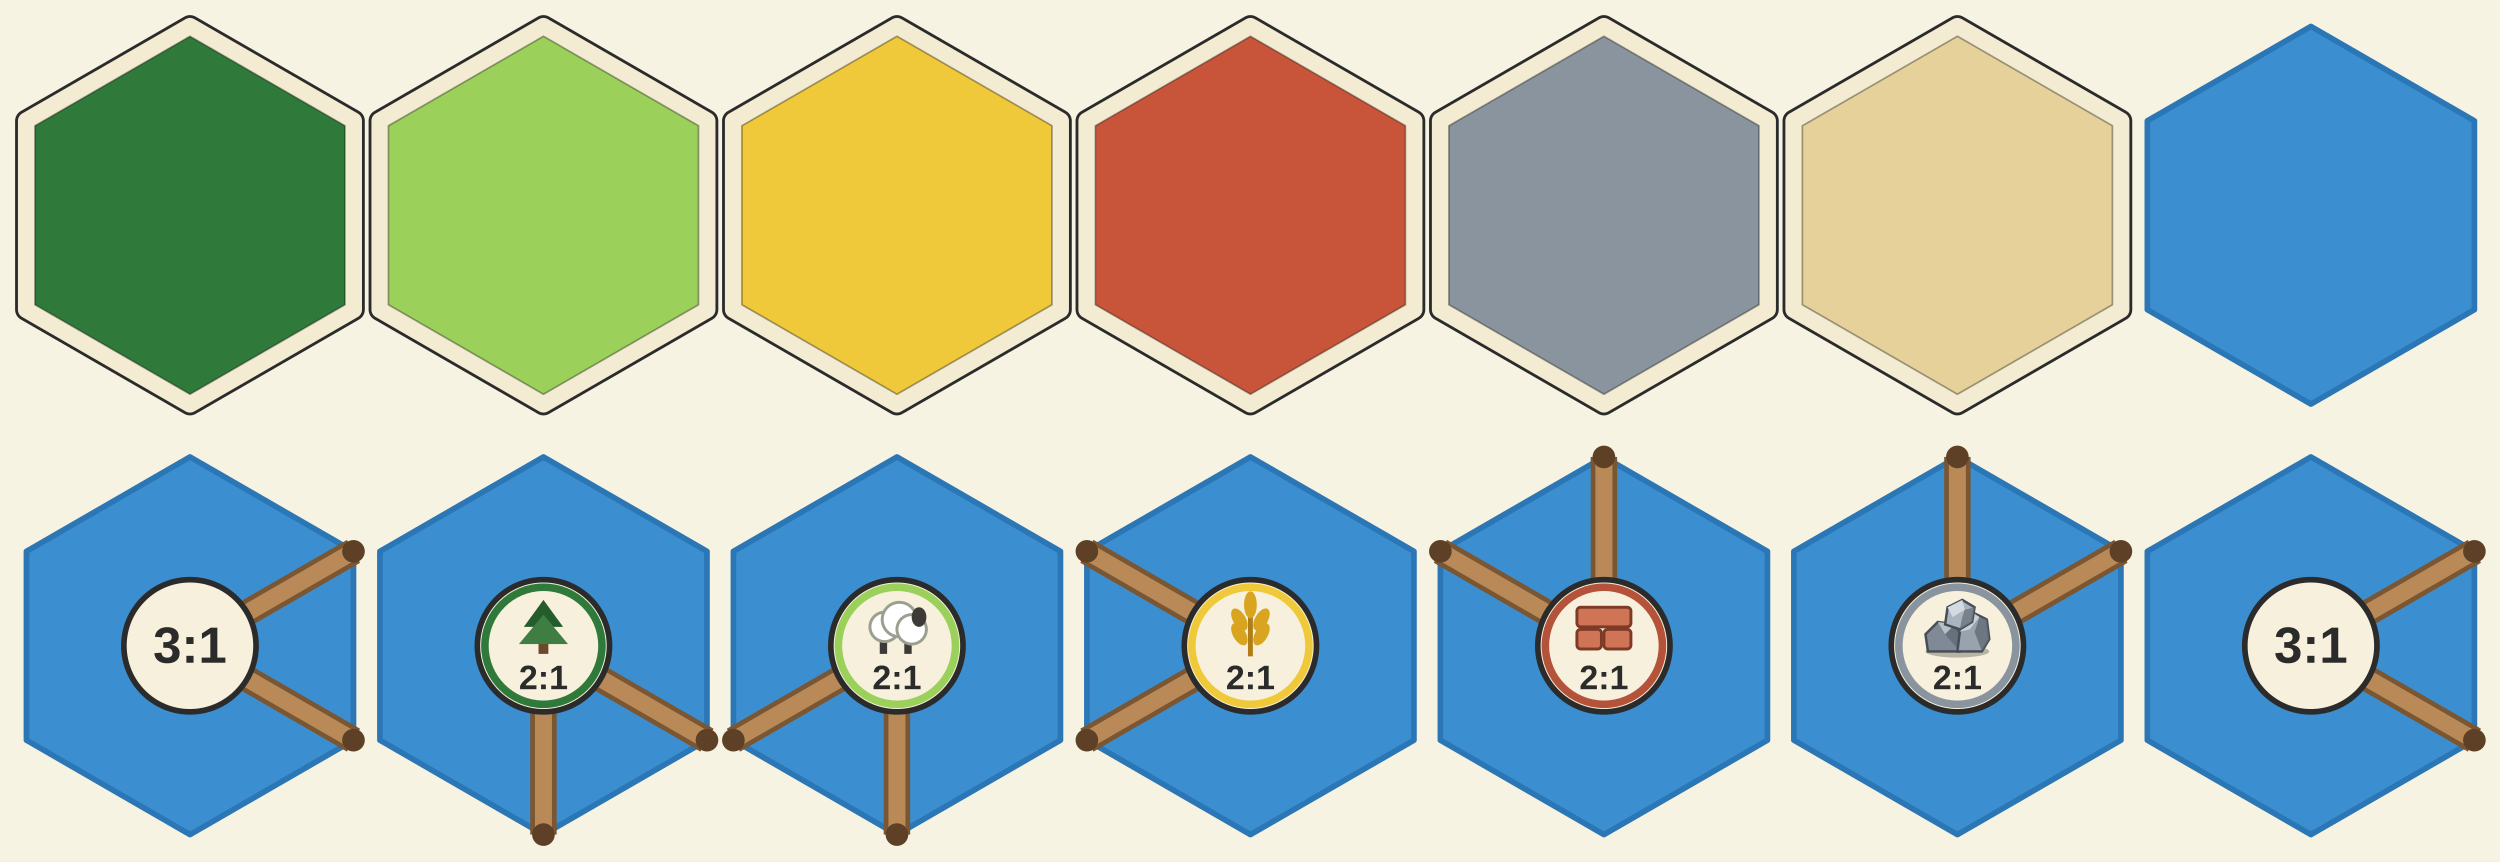
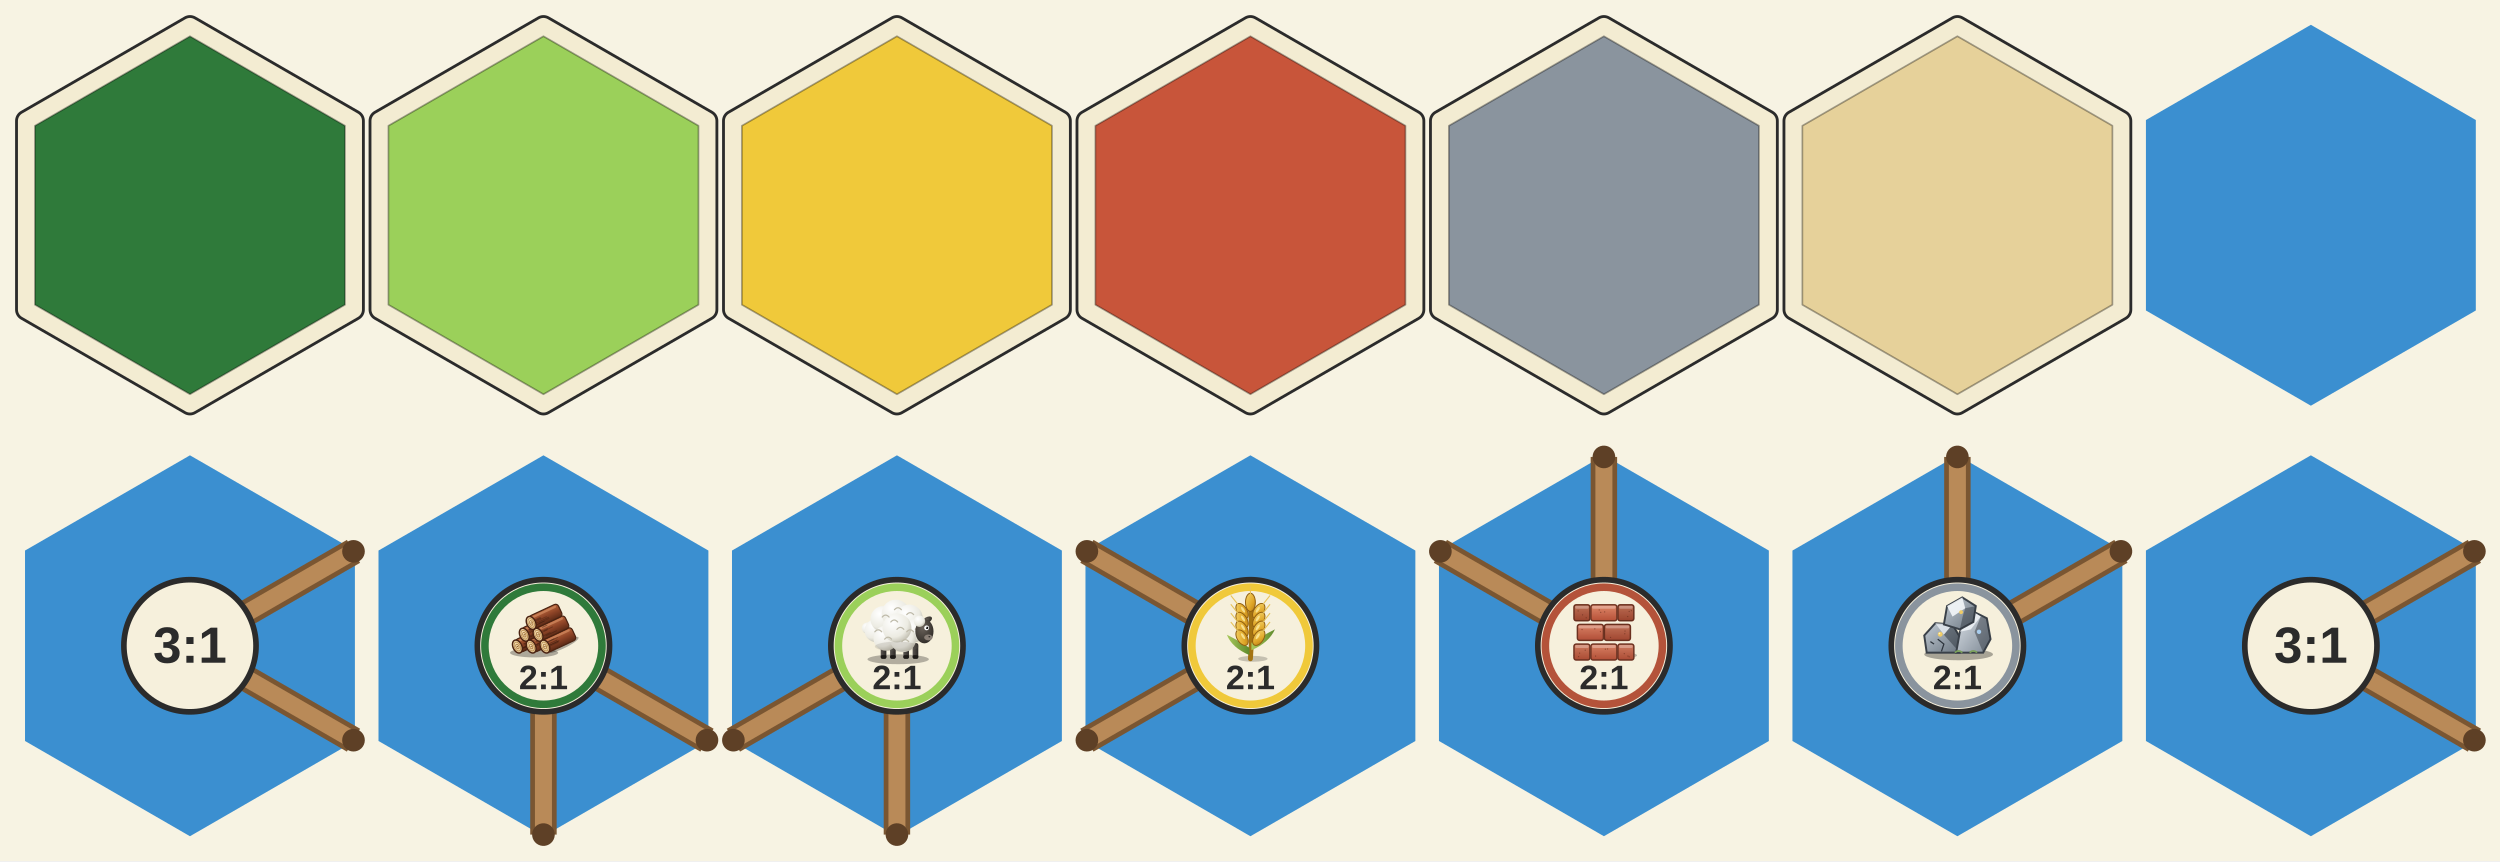
<svg xmlns="http://www.w3.org/2000/svg" viewBox="0 0 1324 456" width="1324" height="456">
  <rect width="100%" height="100%" fill="#f7f3e3" />
  <defs>
+     <linearGradient id="ic-log-body" x1="0" y1="0" x2="0" y2="1">
+       <stop offset="0" stop-color="#b8643a" />
+       <stop offset="0.5" stop-color="#8c4326" />
+       <stop offset="1" stop-color="#5c2a16" />
+     </linearGradient>
+     <radialGradient id="ic-log-end" cx="0.4" cy="0.4" r="0.8">
+       <stop offset="0" stop-color="#f7e6bd" />
+       <stop offset="1" stop-color="#d9b378" />
+     </radialGradient>
+     <radialGradient id="ic-wool" cx="0.35" cy="0.3" r="0.8">
+       <stop offset="0" stop-color="#ffffff" />
+       <stop offset="0.65" stop-color="#ecebe2" />
+       <stop offset="1" stop-color="#b8b5a6" />
+     </radialGradient>
+     <linearGradient id="ic-leg" x1="0" x2="1">
+       <stop offset="0" stop-color="#5a5550" />
+       <stop offset="1" stop-color="#2c2926" />
+     </linearGradient>
+     <radialGradient id="ic-face" cx="0.4" cy="0.35" r="0.8">
+       <stop offset="0" stop-color="#6b635b" />
+       <stop offset="1" stop-color="#26231f" />
+     </radialGradient>
+     <linearGradient id="ic-grain" x1="0" y1="0" x2="1" y2="1">
+       <stop offset="0" stop-color="#f6d56a" />
+       <stop offset="0.6" stop-color="#e0a82a" />
+       <stop offset="1" stop-color="#b87c14" />
+     </linearGradient>
+     <linearGradient id="ic-leaf" x1="0" x2="1">
+       <stop offset="0" stop-color="#a9c95c" />
+       <stop offset="1" stop-color="#5e8a2c" />
+     </linearGradient>
+     <linearGradient id="ic-brick" x1="0" y1="0" x2="0" y2="1">
+       <stop offset="0" stop-color="#e48b6c" />
+       <stop offset="1" stop-color="#b9523a" />
+     </linearGradient>
+     <linearGradient id="ic-r1" x1="0" y1="0" x2="1" y2="1">
+       <stop offset="0" stop-color="#c3ccd5" />
+       <stop offset="1" stop-color="#6a7580" />
+     </linearGradient>
+     <linearGradient id="ic-r2" x1="0" y1="0" x2="1" y2="1">
+       <stop offset="0" stop-color="#dfe5eb" />
+       <stop offset="1" stop-color="#7d8894" />
+     </linearGradient>
    <symbol id="edge-dark" overflow="visible">
      <polygon points="0,-100 86.603,-50 86.603,50 0,100 -86.603,50 -86.603,-50" fill="#2b2b2b" stroke="#2b2b2b" stroke-width="12" stroke-linejoin="round" />
    </symbol>
    <symbol id="edge-light" overflow="visible">
      <polygon points="0,-100 86.603,-50 86.603,50 0,100 -86.603,50 -86.603,-50" fill="#f3ecd2" stroke="#f3ecd2" stroke-width="9" stroke-linejoin="round" />
    </symbol>
    <symbol id="tile-W" overflow="visible">
      <clipPath id="clip-W">
        <polygon points="0.00,-94.80 82.10,-47.40 82.10,47.40 0.00,94.80 -82.10,47.40 -82.10,-47.40" />
      </clipPath>
      <polygon points="0,-100 86.603,-50 86.603,50 0,100 -86.603,50 -86.603,-50" fill="#2f7a3a" clip-path="url(#clip-W)" />
      <g clip-path="url(#clip-W)" />
      <polygon points="0.00,-94.80 82.10,-47.40 82.10,47.40 0.00,94.80 -82.10,47.40 -82.10,-47.40" fill="none" stroke="#000" stroke-opacity="0.35" stroke-width="0.9" stroke-linejoin="round" />
    </symbol>
    <symbol id="tile-S" overflow="visible">
      <clipPath id="clip-S">
        <polygon points="0.00,-94.80 82.10,-47.40 82.10,47.40 0.00,94.80 -82.10,47.40 -82.10,-47.40" />
      </clipPath>
      <polygon points="0,-100 86.603,-50 86.603,50 0,100 -86.603,50 -86.603,-50" fill="#9bd05a" clip-path="url(#clip-S)" />
      <g clip-path="url(#clip-S)" />
      <polygon points="0.00,-94.80 82.10,-47.40 82.10,47.40 0.00,94.80 -82.10,47.40 -82.10,-47.40" fill="none" stroke="#000" stroke-opacity="0.35" stroke-width="0.9" stroke-linejoin="round" />
    </symbol>
    <symbol id="tile-G" overflow="visible">
      <clipPath id="clip-G">
        <polygon points="0.00,-94.80 82.10,-47.40 82.10,47.40 0.00,94.80 -82.10,47.40 -82.10,-47.40" />
      </clipPath>
      <polygon points="0,-100 86.603,-50 86.603,50 0,100 -86.603,50 -86.603,-50" fill="#f0c93a" clip-path="url(#clip-G)" />
      <g clip-path="url(#clip-G)" />
      <polygon points="0.00,-94.80 82.10,-47.40 82.10,47.40 0.00,94.80 -82.10,47.40 -82.10,-47.40" fill="none" stroke="#000" stroke-opacity="0.35" stroke-width="0.9" stroke-linejoin="round" />
    </symbol>
    <symbol id="tile-C" overflow="visible">
      <clipPath id="clip-C">
        <polygon points="0.00,-94.80 82.10,-47.40 82.10,47.40 0.00,94.80 -82.10,47.40 -82.10,-47.40" />
      </clipPath>
      <polygon points="0,-100 86.603,-50 86.603,50 0,100 -86.603,50 -86.603,-50" fill="#c8553a" clip-path="url(#clip-C)" />
      <g clip-path="url(#clip-C)" />
      <polygon points="0.00,-94.80 82.10,-47.40 82.10,47.40 0.00,94.80 -82.10,47.40 -82.10,-47.40" fill="none" stroke="#000" stroke-opacity="0.35" stroke-width="0.9" stroke-linejoin="round" />
    </symbol>
    <symbol id="tile-O" overflow="visible">
      <clipPath id="clip-O">
        <polygon points="0.00,-94.80 82.10,-47.40 82.10,47.40 0.00,94.80 -82.10,47.40 -82.10,-47.40" />
      </clipPath>
      <polygon points="0,-100 86.603,-50 86.603,50 0,100 -86.603,50 -86.603,-50" fill="#8a949e" clip-path="url(#clip-O)" />
      <g clip-path="url(#clip-O)" />
      <polygon points="0.00,-94.80 82.10,-47.40 82.10,47.40 0.00,94.80 -82.10,47.40 -82.10,-47.40" fill="none" stroke="#000" stroke-opacity="0.35" stroke-width="0.9" stroke-linejoin="round" />
    </symbol>
    <symbol id="tile-D" overflow="visible">
      <clipPath id="clip-D">
        <polygon points="0.00,-94.80 82.10,-47.40 82.10,47.40 0.00,94.80 -82.10,47.40 -82.10,-47.40" />
      </clipPath>
      <polygon points="0,-100 86.603,-50 86.603,50 0,100 -86.603,50 -86.603,-50" fill="#e6d19a" clip-path="url(#clip-D)" />
      <g clip-path="url(#clip-D)" />
      <polygon points="0.00,-94.80 82.10,-47.40 82.10,47.40 0.00,94.80 -82.10,47.40 -82.10,-47.40" fill="none" stroke="#000" stroke-opacity="0.35" stroke-width="0.9" stroke-linejoin="round" />
    </symbol>
    <symbol id="sea" overflow="visible">
-       <polygon points="0,-100 86.603,-50 86.603,50 0,100 -86.603,50 -86.603,-50" fill="#3b8fd0" stroke="#2b76b5" stroke-width="3" stroke-linejoin="round" />
+       <polygon points="0,-100 86.603,-50 86.603,50 0,100 -86.603,50 -86.603,-50" fill="#3b8fd0" stroke="#3b8fd0" stroke-width="1.5" />
    </symbol>
    <symbol id="dock" overflow="visible">
      <line x1="0" y1="0" x2="86.603" y2="-50" stroke="#7a5632" stroke-width="14" stroke-linecap="butt" />
      <line x1="0" y1="0" x2="86.603" y2="-50" stroke="#b98a58" stroke-width="9" stroke-linecap="butt" />
      <line x1="0" y1="0" x2="86.603" y2="50" stroke="#7a5632" stroke-width="14" stroke-linecap="butt" />
      <line x1="0" y1="0" x2="86.603" y2="50" stroke="#b98a58" stroke-width="9" stroke-linecap="butt" />
      <circle cx="86.603" cy="-50" r="6" fill="#5e4026" />
      <circle cx="86.603" cy="50" r="6" fill="#5e4026" />
    </symbol>
  </defs>
  <use href="#edge-dark" x="100.603" y="114" />
  <use href="#edge-dark" x="287.809" y="114" />
  <use href="#edge-dark" x="475.015" y="114" />
  <use href="#edge-dark" x="662.221" y="114" />
  <use href="#edge-dark" x="849.427" y="114" />
  <use href="#edge-dark" x="1036.633" y="114" />
  <use href="#edge-light" x="100.603" y="114" />
  <use href="#edge-light" x="287.809" y="114" />
  <use href="#edge-light" x="475.015" y="114" />
  <use href="#edge-light" x="662.221" y="114" />
  <use href="#edge-light" x="849.427" y="114" />
  <use href="#edge-light" x="1036.633" y="114" />
  <use href="#tile-W" x="100.603" y="114" />
  <use href="#tile-S" x="287.809" y="114" />
  <use href="#tile-G" x="475.015" y="114" />
  <use href="#tile-C" x="662.221" y="114" />
  <use href="#tile-O" x="849.427" y="114" />
  <use href="#tile-D" x="1036.633" y="114" />
  <use href="#sea" x="1223.839" y="114" />
  <g transform="translate(100.603 342)">
    <use href="#sea" />
    <use href="#dock" transform="rotate(0)" />
    <circle r="35" fill="#f6f0dc" stroke="#2b2b2b" stroke-width="3" />
    <text y="9" text-anchor="middle" font-family="Arial, Helvetica, sans-serif" font-size="27" font-weight="bold" fill="#2b2b2b">3:1</text>
  </g>
  <g transform="translate(287.809 342)">
    <use href="#sea" />
    <use href="#dock" transform="rotate(60)" />
    <circle r="35" fill="#f6f0dc" stroke="#2b2b2b" stroke-width="3" />
    <circle r="31" fill="none" stroke="#2f7a3a" stroke-width="4" />
    <g transform="translate(0 -10) scale(1.3)">
-       <rect x="-2" y="6" width="4" height="5" fill="#6b4a2b" />
-       <polygon points="0,-11 8,0 -8,0" fill="#245c2b" />
-       <polygon points="0,-5 10,7 -10,7" fill="#3f7d43" />
+       <ellipse cx="-3.80" cy="10.54" rx="9.80" ry="1.9" fill="#000" opacity="0.3" />
+       <ellipse cx="7.67" cy="7.39" rx="7.30" ry="1.5" fill="#000" opacity="0.3" transform="rotate(-25 7.67 7.39)" />
+       <g transform="rotate(-25 -10.6 8.0)">
+         <rect x="-10.6" y="5.2" width="13" height="5.6" rx="1.3" fill="url(#ic-log-body)" stroke="#4a2210" stroke-width="0.5" />
+         <rect x="-9.1" y="5.7" width="10.5" height="0.9" rx="0.45" fill="#e8a77a" opacity="0.45" />
+         <path d="M-9.4,9.4 h4.5" stroke="#3a1a0c" stroke-width="0.4" opacity="0.54" fill="none" stroke-linecap="round" />
+         <path d="M-9.3,9.7 h5.7" stroke="#3a1a0c" stroke-width="0.4" opacity="0.48" fill="none" stroke-linecap="round" />
+         <path d="M-7.6,8.4 h3.1" stroke="#3a1a0c" stroke-width="0.4" opacity="0.41" fill="none" stroke-linecap="round" />
+         <path d="M-7.8,8.1 h3.5" stroke="#3a1a0c" stroke-width="0.4" opacity="0.48" fill="none" stroke-linecap="round" />
+         <path d="M-8.6,9.4 h6.0" stroke="#3a1a0c" stroke-width="0.4" opacity="0.38" fill="none" stroke-linecap="round" />
+         <path d="M-8.3,9.5 h3.8" stroke="#3a1a0c" stroke-width="0.4" opacity="0.33" fill="none" stroke-linecap="round" />
+         <ellipse cx="-10.6" cy="8.0" rx="1.8" ry="2.8" fill="url(#ic-log-end)" stroke="#4a2210" stroke-width="0.6" />
+         <ellipse cx="-10.6" cy="8.0" rx="1.2" ry="1.9" fill="none" stroke="#b98a4e" stroke-width="0.32" />
+         <ellipse cx="-10.6" cy="8.0" rx="0.6" ry="1.0" fill="none" stroke="#a9763b" stroke-width="0.32" />
+         <circle cx="-10.6" cy="8.0" r="0.28" fill="#8a5a28" />
+       </g>
+       <g transform="rotate(-25 -5.0 8.0)">
+         <rect x="-5.0" y="5.2" width="13" height="5.6" rx="1.3" fill="url(#ic-log-body)" stroke="#4a2210" stroke-width="0.5" />
+         <rect x="-3.5" y="5.7" width="10.5" height="0.9" rx="0.45" fill="#e8a77a" opacity="0.45" />
+         <path d="M-2.1,7.9 h5.7" stroke="#3a1a0c" stroke-width="0.4" opacity="0.34" fill="none" stroke-linecap="round" />
+         <path d="M-2.6,8.2 h2.7" stroke="#3a1a0c" stroke-width="0.4" opacity="0.45" fill="none" stroke-linecap="round" />
+         <path d="M-3.1,6.2 h3.2" stroke="#3a1a0c" stroke-width="0.4" opacity="0.51" fill="none" stroke-linecap="round" />
+         <path d="M-3.9,8.2 h2.1" stroke="#3a1a0c" stroke-width="0.4" opacity="0.60" fill="none" stroke-linecap="round" />
+         <path d="M-3.9,8.7 h4.2" stroke="#3a1a0c" stroke-width="0.4" opacity="0.49" fill="none" stroke-linecap="round" />
+         <path d="M-2.3,7.1 h5.7" stroke="#3a1a0c" stroke-width="0.4" opacity="0.41" fill="none" stroke-linecap="round" />
+         <ellipse cx="-5.0" cy="8.0" rx="1.8" ry="2.8" fill="url(#ic-log-end)" stroke="#4a2210" stroke-width="0.6" />
+         <ellipse cx="-5.0" cy="8.0" rx="1.2" ry="1.9" fill="none" stroke="#b98a4e" stroke-width="0.32" />
+         <ellipse cx="-5.0" cy="8.0" rx="0.6" ry="1.0" fill="none" stroke="#a9763b" stroke-width="0.32" />
+         <circle cx="-5.0" cy="8.0" r="0.28" fill="#8a5a28" />
+       </g>
+       <g transform="rotate(-25 0.6 8.0)">
+         <rect x="0.6" y="5.2" width="13" height="5.6" rx="1.3" fill="url(#ic-log-body)" stroke="#4a2210" stroke-width="0.5" />
+         <rect x="2.1" y="5.7" width="10.5" height="0.9" rx="0.45" fill="#e8a77a" opacity="0.45" />
+         <path d="M2.1,8.3 h4.4" stroke="#3a1a0c" stroke-width="0.4" opacity="0.50" fill="none" stroke-linecap="round" />
+         <path d="M1.8,6.7 h3.5" stroke="#3a1a0c" stroke-width="0.4" opacity="0.46" fill="none" stroke-linecap="round" />
+         <path d="M2.9,6.8 h4.0" stroke="#3a1a0c" stroke-width="0.4" opacity="0.39" fill="none" stroke-linecap="round" />
+         <path d="M3.0,7.7 h3.2" stroke="#3a1a0c" stroke-width="0.4" opacity="0.49" fill="none" stroke-linecap="round" />
+         <path d="M2.2,8.7 h4.0" stroke="#3a1a0c" stroke-width="0.4" opacity="0.41" fill="none" stroke-linecap="round" />
+         <path d="M2.9,8.3 h3.9" stroke="#3a1a0c" stroke-width="0.4" opacity="0.42" fill="none" stroke-linecap="round" />
+         <ellipse cx="0.6" cy="8.0" rx="1.8" ry="2.8" fill="url(#ic-log-end)" stroke="#4a2210" stroke-width="0.6" />
+         <ellipse cx="0.6" cy="8.0" rx="1.2" ry="1.9" fill="none" stroke="#b98a4e" stroke-width="0.32" />
+         <ellipse cx="0.6" cy="8.0" rx="0.6" ry="1.0" fill="none" stroke="#a9763b" stroke-width="0.32" />
+         <circle cx="0.6" cy="8.0" r="0.28" fill="#8a5a28" />
+       </g>
+       <g transform="rotate(-25 -7.8 3.2)">
+         <rect x="-7.8" y="0.4" width="13" height="5.6" rx="1.3" fill="url(#ic-log-body)" stroke="#4a2210" stroke-width="0.5" />
+         <rect x="-6.3" y="0.9" width="10.5" height="0.9" rx="0.45" fill="#e8a77a" opacity="0.45" />
+         <path d="M-5.4,3.3 h3.3" stroke="#3a1a0c" stroke-width="0.4" opacity="0.59" fill="none" stroke-linecap="round" />
+         <path d="M-5.4,2.8 h4.1" stroke="#3a1a0c" stroke-width="0.4" opacity="0.52" fill="none" stroke-linecap="round" />
+         <path d="M-5.3,2.2 h4.6" stroke="#3a1a0c" stroke-width="0.4" opacity="0.56" fill="none" stroke-linecap="round" />
+         <path d="M-6.2,4.6 h3.2" stroke="#3a1a0c" stroke-width="0.4" opacity="0.38" fill="none" stroke-linecap="round" />
+         <path d="M-4.9,2.1 h3.3" stroke="#3a1a0c" stroke-width="0.4" opacity="0.56" fill="none" stroke-linecap="round" />
+         <path d="M-5.8,5.0 h4.2" stroke="#3a1a0c" stroke-width="0.4" opacity="0.60" fill="none" stroke-linecap="round" />
+         <ellipse cx="-7.8" cy="3.2" rx="1.8" ry="2.8" fill="url(#ic-log-end)" stroke="#4a2210" stroke-width="0.6" />
+         <ellipse cx="-7.8" cy="3.2" rx="1.2" ry="1.9" fill="none" stroke="#b98a4e" stroke-width="0.32" />
+         <ellipse cx="-7.8" cy="3.2" rx="0.6" ry="1.0" fill="none" stroke="#a9763b" stroke-width="0.32" />
+         <circle cx="-7.8" cy="3.2" r="0.28" fill="#8a5a28" />
+       </g>
+       <g transform="rotate(-25 -2.2 3.2)">
+         <rect x="-2.2" y="0.4" width="13" height="5.6" rx="1.3" fill="url(#ic-log-body)" stroke="#4a2210" stroke-width="0.5" />
+         <rect x="-0.7" y="0.9" width="10.5" height="0.9" rx="0.45" fill="#e8a77a" opacity="0.45" />
+         <path d="M0.7,4.9 h4.6" stroke="#3a1a0c" stroke-width="0.4" opacity="0.44" fill="none" stroke-linecap="round" />
+         <path d="M0.7,1.2 h2.0" stroke="#3a1a0c" stroke-width="0.4" opacity="0.46" fill="none" stroke-linecap="round" />
+         <path d="M-0.2,4.5 h2.8" stroke="#3a1a0c" stroke-width="0.4" opacity="0.46" fill="none" stroke-linecap="round" />
+         <path d="M0.7,2.8 h3.8" stroke="#3a1a0c" stroke-width="0.4" opacity="0.41" fill="none" stroke-linecap="round" />
+         <path d="M-0.9,2.5 h3.3" stroke="#3a1a0c" stroke-width="0.4" opacity="0.37" fill="none" stroke-linecap="round" />
+         <path d="M-0.1,3.0 h2.1" stroke="#3a1a0c" stroke-width="0.4" opacity="0.45" fill="none" stroke-linecap="round" />
+         <ellipse cx="-2.2" cy="3.2" rx="1.8" ry="2.8" fill="url(#ic-log-end)" stroke="#4a2210" stroke-width="0.6" />
+         <ellipse cx="-2.2" cy="3.2" rx="1.2" ry="1.9" fill="none" stroke="#b98a4e" stroke-width="0.32" />
+         <ellipse cx="-2.2" cy="3.2" rx="0.6" ry="1.0" fill="none" stroke="#a9763b" stroke-width="0.32" />
+         <circle cx="-2.2" cy="3.2" r="0.28" fill="#8a5a28" />
+       </g>
+       <g transform="rotate(-25 -5.0 -1.6)">
+         <rect x="-5.0" y="-4.4" width="13" height="5.6" rx="1.3" fill="url(#ic-log-body)" stroke="#4a2210" stroke-width="0.5" />
+         <rect x="-3.5" y="-3.9" width="10.5" height="0.9" rx="0.45" fill="#e8a77a" opacity="0.45" />
+         <path d="M-2.8,-1.7 h2.2" stroke="#3a1a0c" stroke-width="0.4" opacity="0.51" fill="none" stroke-linecap="round" />
+         <path d="M-2.9,-1.3 h4.6" stroke="#3a1a0c" stroke-width="0.4" opacity="0.34" fill="none" stroke-linecap="round" />
+         <path d="M-4.0,-2.1 h3.3" stroke="#3a1a0c" stroke-width="0.4" opacity="0.40" fill="none" stroke-linecap="round" />
+         <path d="M-4.0,-0.0 h4.1" stroke="#3a1a0c" stroke-width="0.4" opacity="0.53" fill="none" stroke-linecap="round" />
+         <path d="M-2.0,-0.2 h4.4" stroke="#3a1a0c" stroke-width="0.4" opacity="0.34" fill="none" stroke-linecap="round" />
+         <path d="M-3.4,-0.7 h5.8" stroke="#3a1a0c" stroke-width="0.4" opacity="0.41" fill="none" stroke-linecap="round" />
+         <ellipse cx="-5.0" cy="-1.6" rx="1.8" ry="2.8" fill="url(#ic-log-end)" stroke="#4a2210" stroke-width="0.6" />
+         <ellipse cx="-5.0" cy="-1.6" rx="1.2" ry="1.9" fill="none" stroke="#b98a4e" stroke-width="0.32" />
+         <ellipse cx="-5.0" cy="-1.6" rx="0.6" ry="1.0" fill="none" stroke="#a9763b" stroke-width="0.32" />
+         <circle cx="-5.0" cy="-1.6" r="0.28" fill="#8a5a28" />
+       </g>
    </g>
    <text y="23" text-anchor="middle" font-family="Arial, Helvetica, sans-serif" font-size="18" font-weight="bold" fill="#2b2b2b">2:1</text>
  </g>
  <g transform="translate(475.015 342)">
    <use href="#sea" />
    <use href="#dock" transform="rotate(120)" />
    <circle r="35" fill="#f6f0dc" stroke="#2b2b2b" stroke-width="3" />
    <circle r="31" fill="none" stroke="#9bd05a" stroke-width="4" />
    <g transform="translate(0 -10) scale(1.3)">
-       <rect x="-7" y="4" width="3" height="7" fill="#3d3a37" />
-       <rect x="3" y="4" width="3" height="7" fill="#3d3a37" />
-       <circle cx="-5" cy="0" r="6" fill="#ffffff" stroke="#9aa08f" stroke-width="1.2" />
-       <circle cx="1" cy="-3" r="7" fill="#ffffff" stroke="#9aa08f" stroke-width="1.2" />
-       <circle cx="6" cy="1" r="6" fill="#ffffff" stroke="#9aa08f" stroke-width="1.2" />
-       <ellipse cx="9" cy="-4" rx="3" ry="4" fill="#3d3a37" />
+       <ellipse cx="0.5" cy="13.2" rx="12.5" ry="2" fill="#000" opacity="0.28" />
+       <rect x="-6.6" y="6.6" width="2.3" height="6.3" rx="0.8" fill="url(#ic-leg)" />
+       <rect x="-6.6" y="11.5" width="2.3" height="1.5" rx="0.6" fill="#1d1a17" />
+       <rect x="-2.8" y="6.6" width="2.3" height="6.3" rx="0.8" fill="url(#ic-leg)" />
+       <rect x="-2.8" y="11.5" width="2.3" height="1.5" rx="0.6" fill="#1d1a17" />
+       <rect x="2.6" y="6.6" width="2.3" height="6.3" rx="0.8" fill="url(#ic-leg)" />
+       <rect x="2.6" y="11.5" width="2.3" height="1.5" rx="0.6" fill="#1d1a17" />
+       <rect x="6.4" y="6.6" width="2.3" height="6.3" rx="0.8" fill="url(#ic-leg)" />
+       <rect x="6.4" y="11.5" width="2.3" height="1.5" rx="0.6" fill="#1d1a17" />
+       <circle cx="-12" cy="0.5" r="2.3" fill="url(#ic-wool)" />
+       <circle cx="-8.5" cy="1.5" r="4.7" fill="url(#ic-wool)" />
+       <circle cx="-5.5" cy="-3.2" r="5.3" fill="url(#ic-wool)" />
+       <circle cx="-0.5" cy="-5.4" r="5.7" fill="url(#ic-wool)" />
+       <circle cx="5" cy="-3.6" r="5.5" fill="url(#ic-wool)" />
+       <circle cx="7" cy="1.6" r="4.7" fill="url(#ic-wool)" />
+       <circle cx="-4.5" cy="4.6" r="5.1" fill="url(#ic-wool)" />
+       <circle cx="2.5" cy="5" r="5.3" fill="url(#ic-wool)" />
+       <circle cx="0" cy="0.4" r="5.9" fill="url(#ic-wool)" />
+       <path d="M-9,2 q1.4,-1.6 2.8,0" stroke="#bdb9a8" stroke-width="0.5" fill="none" stroke-linecap="round" />
+       <path d="M-6,-4 q1.4,-1.6 2.8,0" stroke="#bdb9a8" stroke-width="0.5" fill="none" stroke-linecap="round" />
+       <path d="M-1,-7 q1.4,-1.6 2.8,0" stroke="#bdb9a8" stroke-width="0.5" fill="none" stroke-linecap="round" />
+       <path d="M4,-5 q1.4,-1.6 2.8,0" stroke="#bdb9a8" stroke-width="0.5" fill="none" stroke-linecap="round" />
+       <path d="M7.5,1 q1.4,-1.6 2.8,0" stroke="#bdb9a8" stroke-width="0.5" fill="none" stroke-linecap="round" />
+       <path d="M-5,5 q1.4,-1.6 2.8,0" stroke="#bdb9a8" stroke-width="0.5" fill="none" stroke-linecap="round" />
+       <path d="M2,6 q1.4,-1.6 2.8,0" stroke="#bdb9a8" stroke-width="0.5" fill="none" stroke-linecap="round" />
+       <path d="M0,1 q1.4,-1.6 2.8,0" stroke="#bdb9a8" stroke-width="0.5" fill="none" stroke-linecap="round" />
+       <path d="M-2.5,-2 q1.4,-1.6 2.8,0" stroke="#bdb9a8" stroke-width="0.5" fill="none" stroke-linecap="round" />
+       <path d="M4,2 q1.4,-1.6 2.8,0" stroke="#bdb9a8" stroke-width="0.5" fill="none" stroke-linecap="round" />
+       <ellipse cx="0" cy="8" rx="9" ry="2" fill="#6a665a" opacity="0.18" />
+       <ellipse cx="12.2" cy="-2.7" rx="2.3" ry="1.2" fill="url(#ic-face)" transform="rotate(-30 12.2 -2.7)" />
+       <ellipse cx="11.2" cy="1.8" rx="3.7" ry="4.9" fill="url(#ic-face)" />
+       <ellipse cx="12.8" cy="4.3" rx="1.7" ry="1.2" fill="#8a8077" />
+       <ellipse cx="13.2" cy="4" rx="0.4" ry="0.3" fill="#2c2926" />
+       <circle cx="12.1" cy="0.4" r="1" fill="#ffffff" />
+       <circle cx="12.3" cy="0.4" r="0.5" fill="#0d0c0b" />
+       <circle cx="12" cy="0.1" r="0.18" fill="#fff" />
+       <circle cx="9.2" cy="-2.3" r="2.3" fill="url(#ic-wool)" />
    </g>
    <text y="23" text-anchor="middle" font-family="Arial, Helvetica, sans-serif" font-size="18" font-weight="bold" fill="#2b2b2b">2:1</text>
  </g>
  <g transform="translate(662.221 342)">
    <use href="#sea" />
    <use href="#dock" transform="rotate(180)" />
    <circle r="35" fill="#f6f0dc" stroke="#2b2b2b" stroke-width="3" />
    <circle r="31" fill="none" stroke="#f0c93a" stroke-width="4" />
    <g transform="translate(0 -10) scale(1.3)">
-       <path d="M0,12 L0,-8" stroke="#b07e14" stroke-width="2" />
-       <ellipse cx="-4.5" cy="-3" rx="2.6" ry="5" fill="#d9a521" transform="rotate(-30 -4.5 -3)" />
-       <ellipse cx="4.5" cy="-3" rx="2.6" ry="5" fill="#d9a521" transform="rotate(30 4.5 -3)" />
-       <ellipse cx="-4.5" cy="3" rx="2.6" ry="5" fill="#d9a521" transform="rotate(-30 -4.5 3)" />
-       <ellipse cx="4.5" cy="3" rx="2.6" ry="5" fill="#d9a521" transform="rotate(30 4.5 3)" />
-       <ellipse cx="0" cy="-9" rx="2.6" ry="5.5" fill="#d9a521" />
+       <ellipse cx="1" cy="13" rx="6" ry="1.2" fill="#000" opacity="0.2" />
+       <path d="M0,13 Q0.8,4 0,-9" stroke="#a37312" stroke-width="2" fill="none" stroke-linecap="round" />
+       <path d="M0.4,9.5 Q7.5,6.5 10,1 Q5,3.5 0.4,6.5 Z" fill="url(#ic-leaf)" />
+       <path d="M-0.4,11.5 Q-7.5,8.5 -9.6,3.2 Q-4.8,5.6 -0.4,8.5 Z" fill="url(#ic-leaf)" />
+       <ellipse cx="-3.4" cy="-6.4" rx="2" ry="3.5" fill="url(#ic-grain)" stroke="#8f5d0e" stroke-width="0.4" transform="rotate(-32 -3.4 -6.4)" />
+       <line x1="-4.8" y1="-8.8" x2="-8" y2="-12.8" stroke="#e6c25a" stroke-width="0.45" />
+       <ellipse cx="-3.0" cy="-7.0" rx="0.5" ry="1.4" fill="#fff3b0" opacity="0.7" transform="rotate(-32 -3.0 -7.0)" />
+       <ellipse cx="3.4" cy="-6.4" rx="2" ry="3.5" fill="url(#ic-grain)" stroke="#8f5d0e" stroke-width="0.4" transform="rotate(32 3.4 -6.4)" />
+       <line x1="4.8" y1="-8.8" x2="8" y2="-12.8" stroke="#e6c25a" stroke-width="0.45" />
+       <ellipse cx="3.0" cy="-7.0" rx="0.5" ry="1.4" fill="#fff3b0" opacity="0.7" transform="rotate(32 3.0 -7.0)" />
+       <ellipse cx="-3.4" cy="-2.8" rx="2" ry="3.5" fill="url(#ic-grain)" stroke="#8f5d0e" stroke-width="0.4" transform="rotate(-32 -3.4 -2.8)" />
+       <line x1="-4.8" y1="-5.2" x2="-8" y2="-9.2" stroke="#e6c25a" stroke-width="0.45" />
+       <ellipse cx="-3.0" cy="-3.4" rx="0.5" ry="1.4" fill="#fff3b0" opacity="0.7" transform="rotate(-32 -3.0 -3.4)" />
+       <ellipse cx="3.4" cy="-2.8" rx="2" ry="3.5" fill="url(#ic-grain)" stroke="#8f5d0e" stroke-width="0.4" transform="rotate(32 3.4 -2.8)" />
+       <line x1="4.8" y1="-5.2" x2="8" y2="-9.2" stroke="#e6c25a" stroke-width="0.45" />
+       <ellipse cx="3.0" cy="-3.4" rx="0.5" ry="1.4" fill="#fff3b0" opacity="0.7" transform="rotate(32 3.0 -3.4)" />
+       <ellipse cx="-3.4" cy="0.8" rx="2" ry="3.5" fill="url(#ic-grain)" stroke="#8f5d0e" stroke-width="0.4" transform="rotate(-32 -3.4 0.8)" />
+       <line x1="-4.8" y1="-1.6" x2="-8" y2="-5.6" stroke="#e6c25a" stroke-width="0.45" />
+       <ellipse cx="-3.0" cy="0.2" rx="0.5" ry="1.4" fill="#fff3b0" opacity="0.7" transform="rotate(-32 -3.0 0.2)" />
+       <ellipse cx="3.4" cy="0.8" rx="2" ry="3.5" fill="url(#ic-grain)" stroke="#8f5d0e" stroke-width="0.4" transform="rotate(32 3.4 0.8)" />
+       <line x1="4.8" y1="-1.6" x2="8" y2="-5.6" stroke="#e6c25a" stroke-width="0.45" />
+       <ellipse cx="3.0" cy="0.2" rx="0.5" ry="1.4" fill="#fff3b0" opacity="0.7" transform="rotate(32 3.0 0.2)" />
+       <ellipse cx="-3.4" cy="4.4" rx="2" ry="3.5" fill="url(#ic-grain)" stroke="#8f5d0e" stroke-width="0.4" transform="rotate(-32 -3.4 4.4)" />
+       <line x1="-4.8" y1="2" x2="-8" y2="-2.0" stroke="#e6c25a" stroke-width="0.45" />
+       <ellipse cx="-3.0" cy="3.8" rx="0.5" ry="1.4" fill="#fff3b0" opacity="0.7" transform="rotate(-32 -3.0 3.8)" />
+       <ellipse cx="3.4" cy="4.4" rx="2" ry="3.5" fill="url(#ic-grain)" stroke="#8f5d0e" stroke-width="0.4" transform="rotate(32 3.4 4.4)" />
+       <line x1="4.8" y1="2" x2="8" y2="-2.0" stroke="#e6c25a" stroke-width="0.45" />
+       <ellipse cx="3.0" cy="3.8" rx="0.5" ry="1.4" fill="#fff3b0" opacity="0.7" transform="rotate(32 3.0 3.8)" />
+       <ellipse cx="0" cy="-10" rx="2" ry="3.7" fill="url(#ic-grain)" stroke="#8f5d0e" stroke-width="0.4" />
+       <line x1="0" y1="-13.3" x2="0" y2="-16.5" stroke="#e6c25a" stroke-width="0.45" />
    </g>
    <text y="23" text-anchor="middle" font-family="Arial, Helvetica, sans-serif" font-size="18" font-weight="bold" fill="#2b2b2b">2:1</text>
  </g>
  <g transform="translate(849.427 342)">
    <use href="#sea" />
    <use href="#dock" transform="rotate(240)" />
    <circle r="35" fill="#f6f0dc" stroke="#2b2b2b" stroke-width="3" />
    <circle r="31" fill="none" stroke="#b4533a" stroke-width="4" />
    <g transform="translate(0 -10) scale(1.3)">
-       <rect x="-11" y="-8" width="22" height="8" rx="1.5" fill="#cf7455" stroke="#7d3a26" stroke-width="1.2" />
-       <rect x="-11" y="1" width="10" height="8" rx="1.5" fill="#cf7455" stroke="#7d3a26" stroke-width="1.2" />
-       <rect x="0" y="1" width="11" height="8" rx="1.5" fill="#cf7455" stroke="#7d3a26" stroke-width="1.2" />
+       <ellipse cx="0.5" cy="11.6" rx="13" ry="1.8" fill="#000" opacity="0.25" />
+       <rect x="-12.2" y="-9" width="6.5" height="6.5" rx="0.9" fill="url(#ic-brick)" stroke="#6f3322" stroke-width="0.6" />
+       <rect x="-12.2" y="-9" width="6.5" height="6.5" rx="0.9" fill="#3a1608" opacity="0.23" />
+       <rect x="-11.7" y="-8.6" width="5.5" height="1.2" rx="0.5" fill="#fff" opacity="0.28" />
+       <circle cx="-8.7" cy="-4.9" r="0.28" fill="#5a2515" opacity="0.5" />
+       <circle cx="-10.5" cy="-6.5" r="0.28" fill="#5a2515" opacity="0.5" />
+       <circle cx="-7.2" cy="-3.7" r="0.28" fill="#5a2515" opacity="0.5" />
+       <rect x="-5.3" y="-9" width="10.6" height="6.5" rx="0.9" fill="url(#ic-brick)" stroke="#6f3322" stroke-width="0.6" />
+       <rect x="-5.3" y="-9" width="10.6" height="6.5" rx="0.9" fill="#3a1608" opacity="0.03" />
+       <rect x="-4.8" y="-8.6" width="9.6" height="1.2" rx="0.5" fill="#fff" opacity="0.28" />
+       <circle cx="-1.3" cy="-5.9" r="0.28" fill="#5a2515" opacity="0.5" />
+       <circle cx="-1.9" cy="-6.9" r="0.28" fill="#5a2515" opacity="0.5" />
+       <circle cx="0.3" cy="-6.1" r="0.28" fill="#5a2515" opacity="0.5" />
+       <rect x="5.7" y="-9" width="6.5" height="6.5" rx="0.9" fill="url(#ic-brick)" stroke="#6f3322" stroke-width="0.6" />
+       <rect x="5.7" y="-9" width="6.5" height="6.5" rx="0.9" fill="#3a1608" opacity="0.24" />
+       <rect x="6.2" y="-8.6" width="5.5" height="1.2" rx="0.5" fill="#fff" opacity="0.28" />
+       <circle cx="11.2" cy="-6.6" r="0.28" fill="#5a2515" opacity="0.5" />
+       <circle cx="10.3" cy="-6.3" r="0.28" fill="#5a2515" opacity="0.5" />
+       <circle cx="9.7" cy="-4.2" r="0.28" fill="#5a2515" opacity="0.5" />
+       <rect x="-10.8" y="-1" width="10.6" height="6.5" rx="0.9" fill="url(#ic-brick)" stroke="#6f3322" stroke-width="0.6" />
+       <rect x="-10.8" y="-1" width="10.6" height="6.5" rx="0.9" fill="#3a1608" opacity="0.07" />
+       <rect x="-10.3" y="-0.6" width="9.6" height="1.2" rx="0.5" fill="#fff" opacity="0.28" />
+       <circle cx="-8.9" cy="1.1" r="0.28" fill="#5a2515" opacity="0.5" />
+       <circle cx="-3.7" cy="0.8" r="0.28" fill="#5a2515" opacity="0.5" />
+       <circle cx="-1.4" cy="1.9" r="0.28" fill="#5a2515" opacity="0.5" />
+       <rect x="0.2" y="-1" width="10.6" height="6.5" rx="0.9" fill="url(#ic-brick)" stroke="#6f3322" stroke-width="0.6" />
+       <rect x="0.2" y="-1" width="10.6" height="6.5" rx="0.9" fill="#3a1608" opacity="0.20" />
+       <rect x="0.7" y="-0.6" width="9.6" height="1.2" rx="0.5" fill="#fff" opacity="0.28" />
+       <circle cx="8.5" cy="2.8" r="0.28" fill="#5a2515" opacity="0.5" />
+       <circle cx="2.7" cy="4.3" r="0.28" fill="#5a2515" opacity="0.5" />
+       <circle cx="8.6" cy="1.7" r="0.28" fill="#5a2515" opacity="0.5" />
+       <rect x="-12.2" y="7" width="6.5" height="6.5" rx="0.9" fill="url(#ic-brick)" stroke="#6f3322" stroke-width="0.6" />
+       <rect x="-12.2" y="7" width="6.5" height="6.5" rx="0.9" fill="#3a1608" opacity="0.13" />
+       <rect x="-11.7" y="7.4" width="5.5" height="1.2" rx="0.5" fill="#fff" opacity="0.28" />
+       <circle cx="-7.6" cy="9.5" r="0.28" fill="#5a2515" opacity="0.5" />
+       <circle cx="-9.9" cy="10.7" r="0.28" fill="#5a2515" opacity="0.5" />
+       <circle cx="-10.3" cy="12.1" r="0.28" fill="#5a2515" opacity="0.5" />
+       <rect x="-5.3" y="7" width="10.6" height="6.5" rx="0.9" fill="url(#ic-brick)" stroke="#6f3322" stroke-width="0.6" />
+       <rect x="-5.3" y="7" width="10.6" height="6.5" rx="0.9" fill="#3a1608" opacity="0.06" />
+       <rect x="-4.8" y="7.4" width="9.6" height="1.2" rx="0.5" fill="#fff" opacity="0.28" />
+       <circle cx="-3.4" cy="11.9" r="0.28" fill="#5a2515" opacity="0.5" />
+       <circle cx="1.5" cy="9.0" r="0.28" fill="#5a2515" opacity="0.5" />
+       <circle cx="0.6" cy="9.1" r="0.28" fill="#5a2515" opacity="0.5" />
+       <rect x="5.7" y="7" width="6.5" height="6.5" rx="0.9" fill="url(#ic-brick)" stroke="#6f3322" stroke-width="0.6" />
+       <rect x="5.7" y="7" width="6.5" height="6.5" rx="0.9" fill="#3a1608" opacity="0.11" />
+       <rect x="6.2" y="7.4" width="5.5" height="1.2" rx="0.5" fill="#fff" opacity="0.28" />
+       <circle cx="10.3" cy="12.2" r="0.28" fill="#5a2515" opacity="0.5" />
+       <circle cx="9.8" cy="11.9" r="0.28" fill="#5a2515" opacity="0.5" />
+       <circle cx="8.3" cy="10.9" r="0.28" fill="#5a2515" opacity="0.5" />
    </g>
    <text y="23" text-anchor="middle" font-family="Arial, Helvetica, sans-serif" font-size="18" font-weight="bold" fill="#2b2b2b">2:1</text>
  </g>
  <g transform="translate(1036.633 342)">
    <use href="#sea" />
    <use href="#dock" transform="rotate(300)" />
    <circle r="35" fill="#f6f0dc" stroke="#2b2b2b" stroke-width="3" />
    <circle r="31" fill="none" stroke="#8a949e" stroke-width="4" />
    <g transform="translate(0 -10) scale(1.3)">
-       <ellipse cx="0" cy="10" rx="13" ry="2.5" fill="#000000" opacity="0.25" />
-       <polygon points="-12,10 -13,3 -8,-2 -1,-1 2,5 1,10" fill="#7f8a96" stroke="#454d56" stroke-width="1" />
-       <polygon points="-8,-2 -1,-1 -5,3" fill="#b7c0c9" />
-       <polygon points="-1,-1 2,5 1,10 -5,3" fill="#5f6a75" opacity="0.8" />
-       <polygon points="0,10 1,2 6,-6 12,-3 13,5 10,10" fill="#98a3ae" stroke="#454d56" stroke-width="1" />
-       <polygon points="1,2 6,-6 9,-4 5,1" fill="#c8d0d8" />
-       <polygon points="9,-4 12,-3 13,5 10,10 7,2" fill="#626c77" opacity="0.8" />
-       <polygon points="-5,-1 -4,-8 2,-11 7,-8 6,-2 1,1" fill="#aab4be" stroke="#454d56" stroke-width="1" />
-       <polygon points="-4,-8 2,-11 3,-7 -2,-4" fill="#d3dae1" />
-       <polygon points="3,-7 7,-8 6,-2 1,1 2,-4" fill="#6a7580" opacity="0.8" />
+       <ellipse cx="0.5" cy="11.2" rx="14" ry="2.4" fill="#000" opacity="0.32" />
+       <polygon points="-12.5,10.5 -13.5,3.5 -9,-1.5 -2,-1 1.5,5 1,10.5" fill="url(#ic-r1)" stroke="#3a4149" stroke-width="0.8" />
+       <polygon points="-9,-1.5 -2,-1 -5.5,3.2" fill="#e9eef3" opacity="0.8" />
+       <polygon points="-2,-1 1.5,5 1,10.5 -5.5,3.2" fill="#2c333b" opacity="0.5" />
+       <path d="M-8,5 l2.5,2 l-1,3 M-11,6 l1.5,1" stroke="#2c333b" stroke-width="0.5" fill="none" />
+       <polygon points="-0.5,10.5 1,2 6,-6.5 12,-3.5 13.5,5 10.5,10.5" fill="url(#ic-r2)" stroke="#3a4149" stroke-width="0.8" />
+       <polygon points="1,2 6,-6.5 9.5,-4.2 5.5,1" fill="#f1f5f8" opacity="0.85" />
+       <polygon points="9.5,-4.2 12,-3.5 13.5,5 10.5,10.5 7,2" fill="#2c333b" opacity="0.45" />
+       <polygon points="-5.5,-1 -4.2,-8.5 2,-12 7.5,-8.5 6.5,-2 1,1" fill="url(#ic-r1)" stroke="#3a4149" stroke-width="0.8" />
+       <polygon points="-4.2,-8.5 2,-12 3.2,-7.6 -2,-4.2" fill="#f4f7fa" opacity="0.9" />
+       <polygon points="3.2,-7.6 7.5,-8.5 6.5,-2 1,1 2.2,-4.4" fill="#2c333b" opacity="0.45" />
+       <circle cx="-7" cy="3" r="1" fill="#f0cc66" />
+       <circle cx="-7.3" cy="2.7" r="0.35" fill="#fff6c8" />
+       <circle cx="8.8" cy="2" r="0.9" fill="#a8cdee" />
+       <circle cx="1.5" cy="-6" r="0.8" fill="#f0cc66" />
+       <path d="M-1,10.5 q1.5,-1.4 3,0 M5,10.5 q1.5,-1.4 3,0" stroke="#7aa05a" stroke-width="0.7" fill="none" />
    </g>
    <text y="23" text-anchor="middle" font-family="Arial, Helvetica, sans-serif" font-size="18" font-weight="bold" fill="#2b2b2b">2:1</text>
  </g>
  <g transform="translate(1223.839 342)">
    <use href="#sea" />
    <use href="#dock" transform="rotate(0)" />
    <circle r="35" fill="#f6f0dc" stroke="#2b2b2b" stroke-width="3" />
    <text y="9" text-anchor="middle" font-family="Arial, Helvetica, sans-serif" font-size="27" font-weight="bold" fill="#2b2b2b">3:1</text>
  </g>
</svg>
